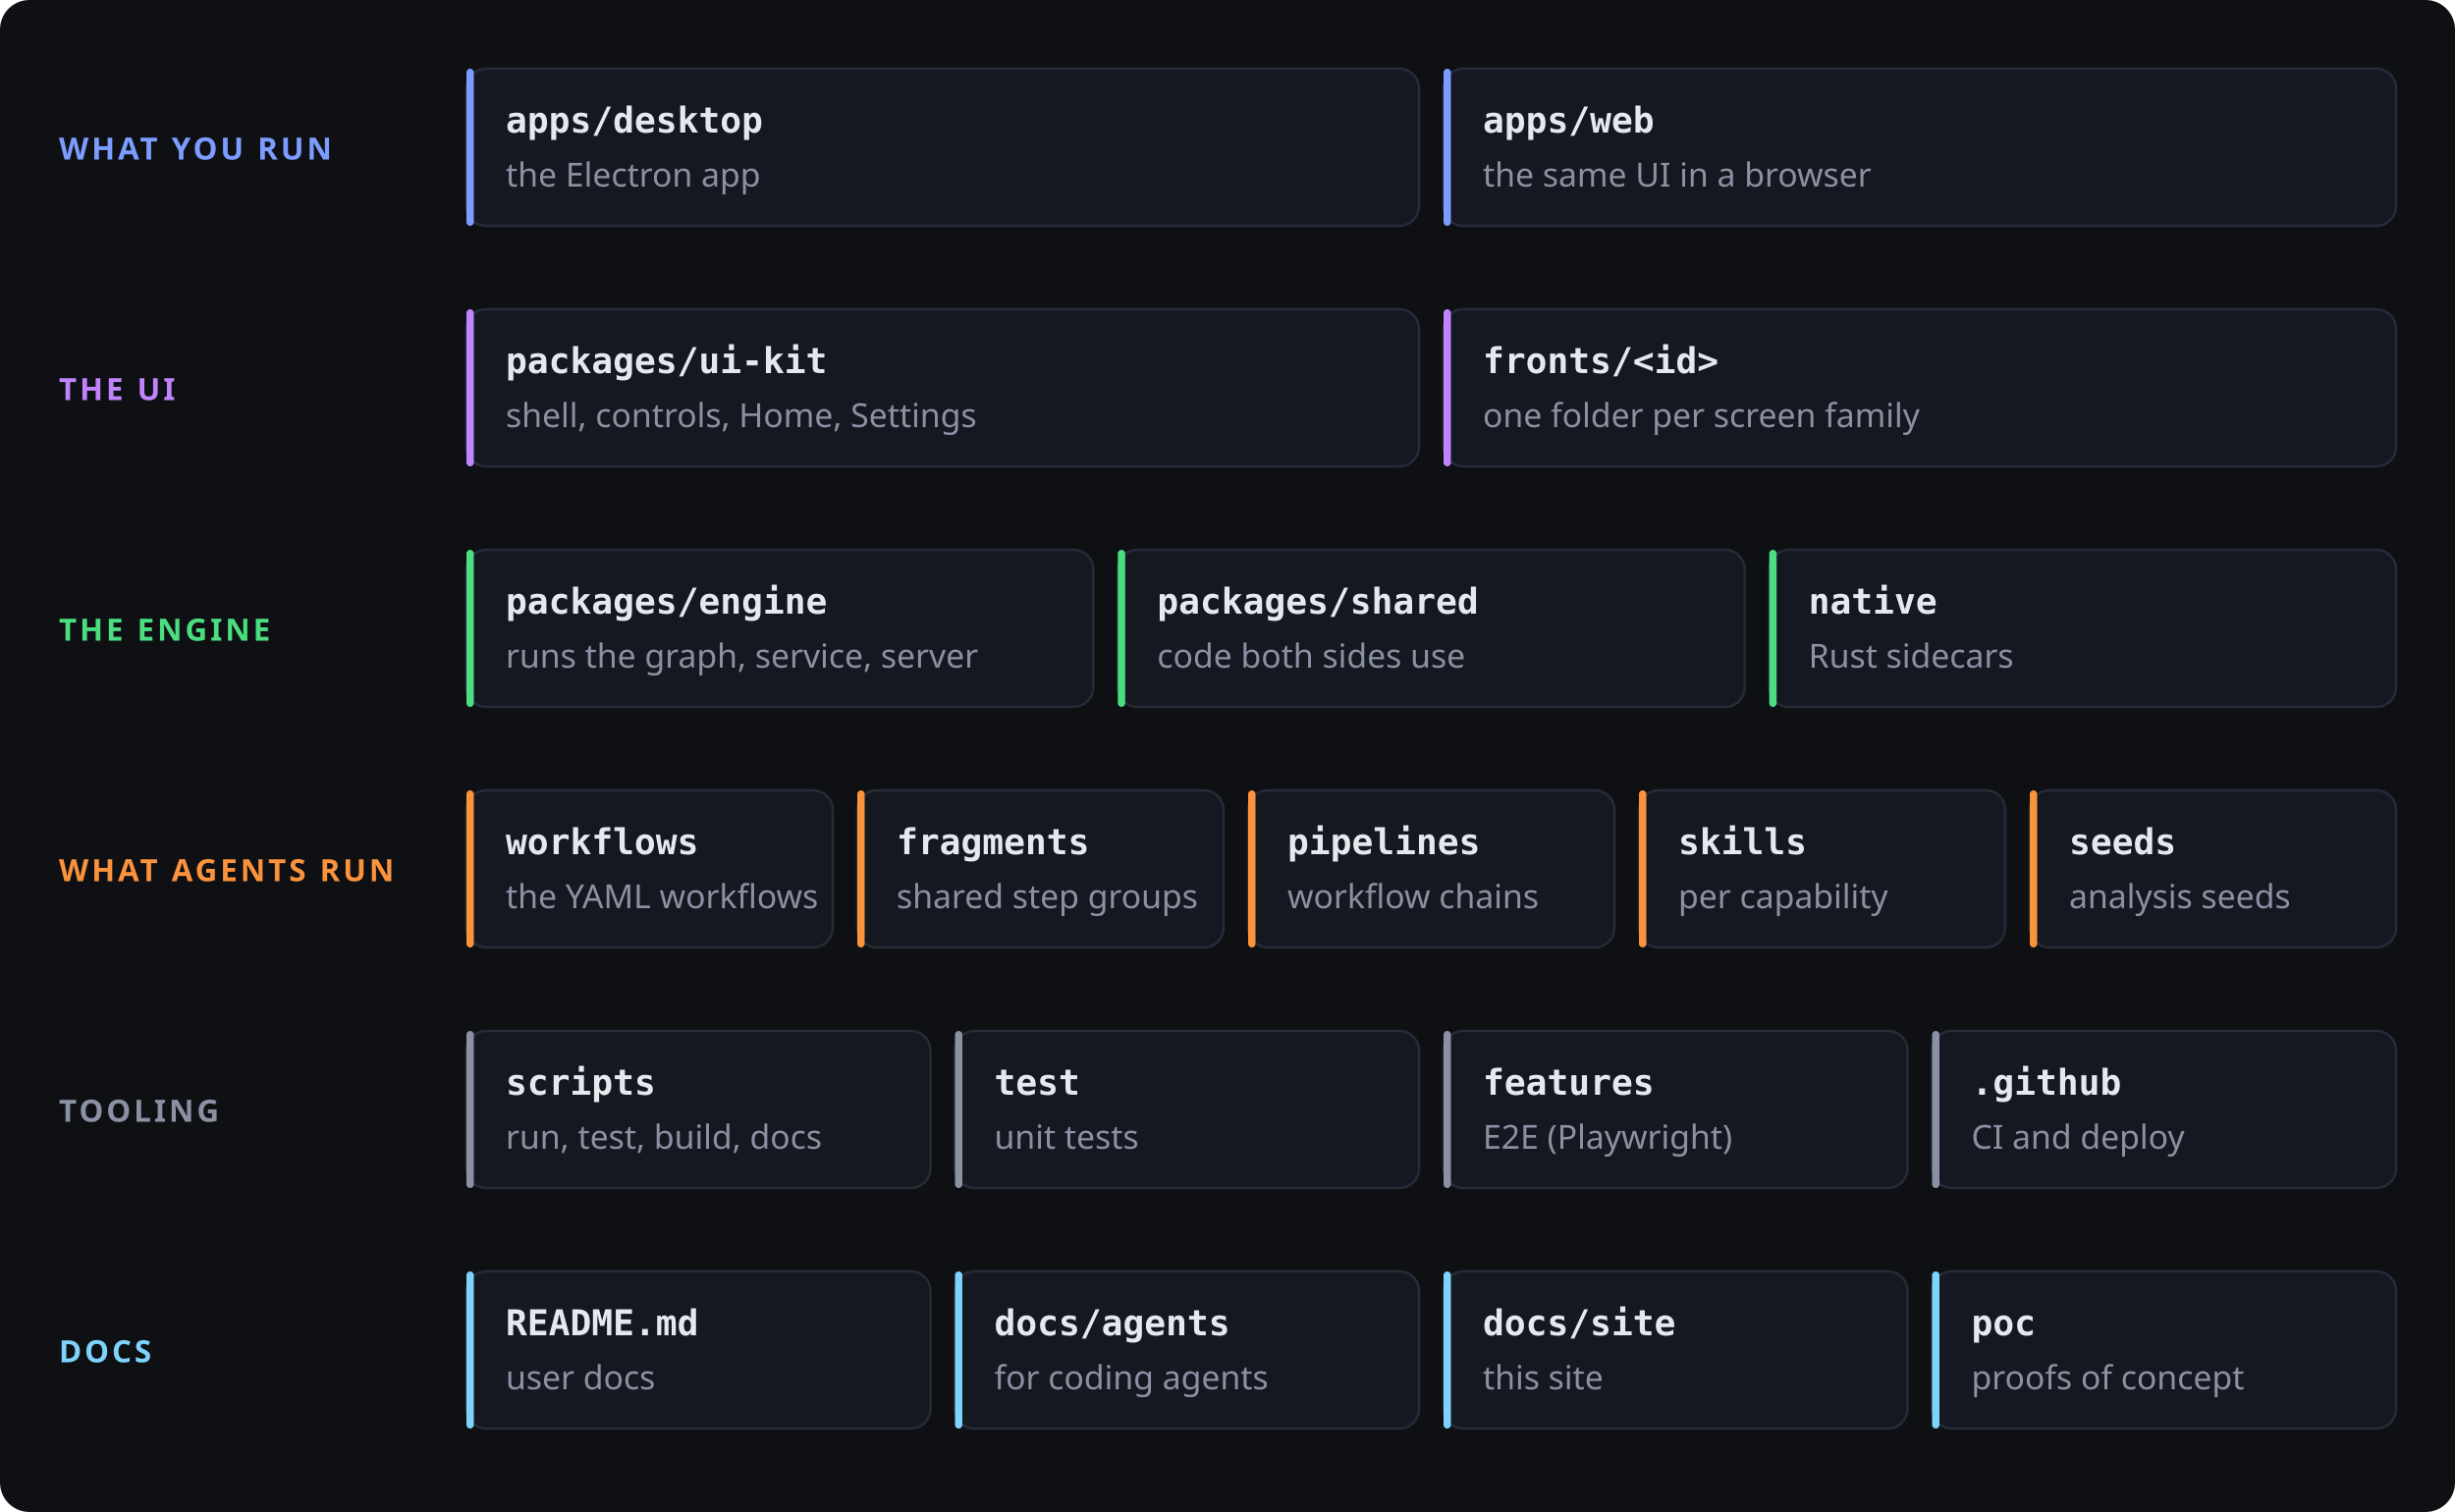
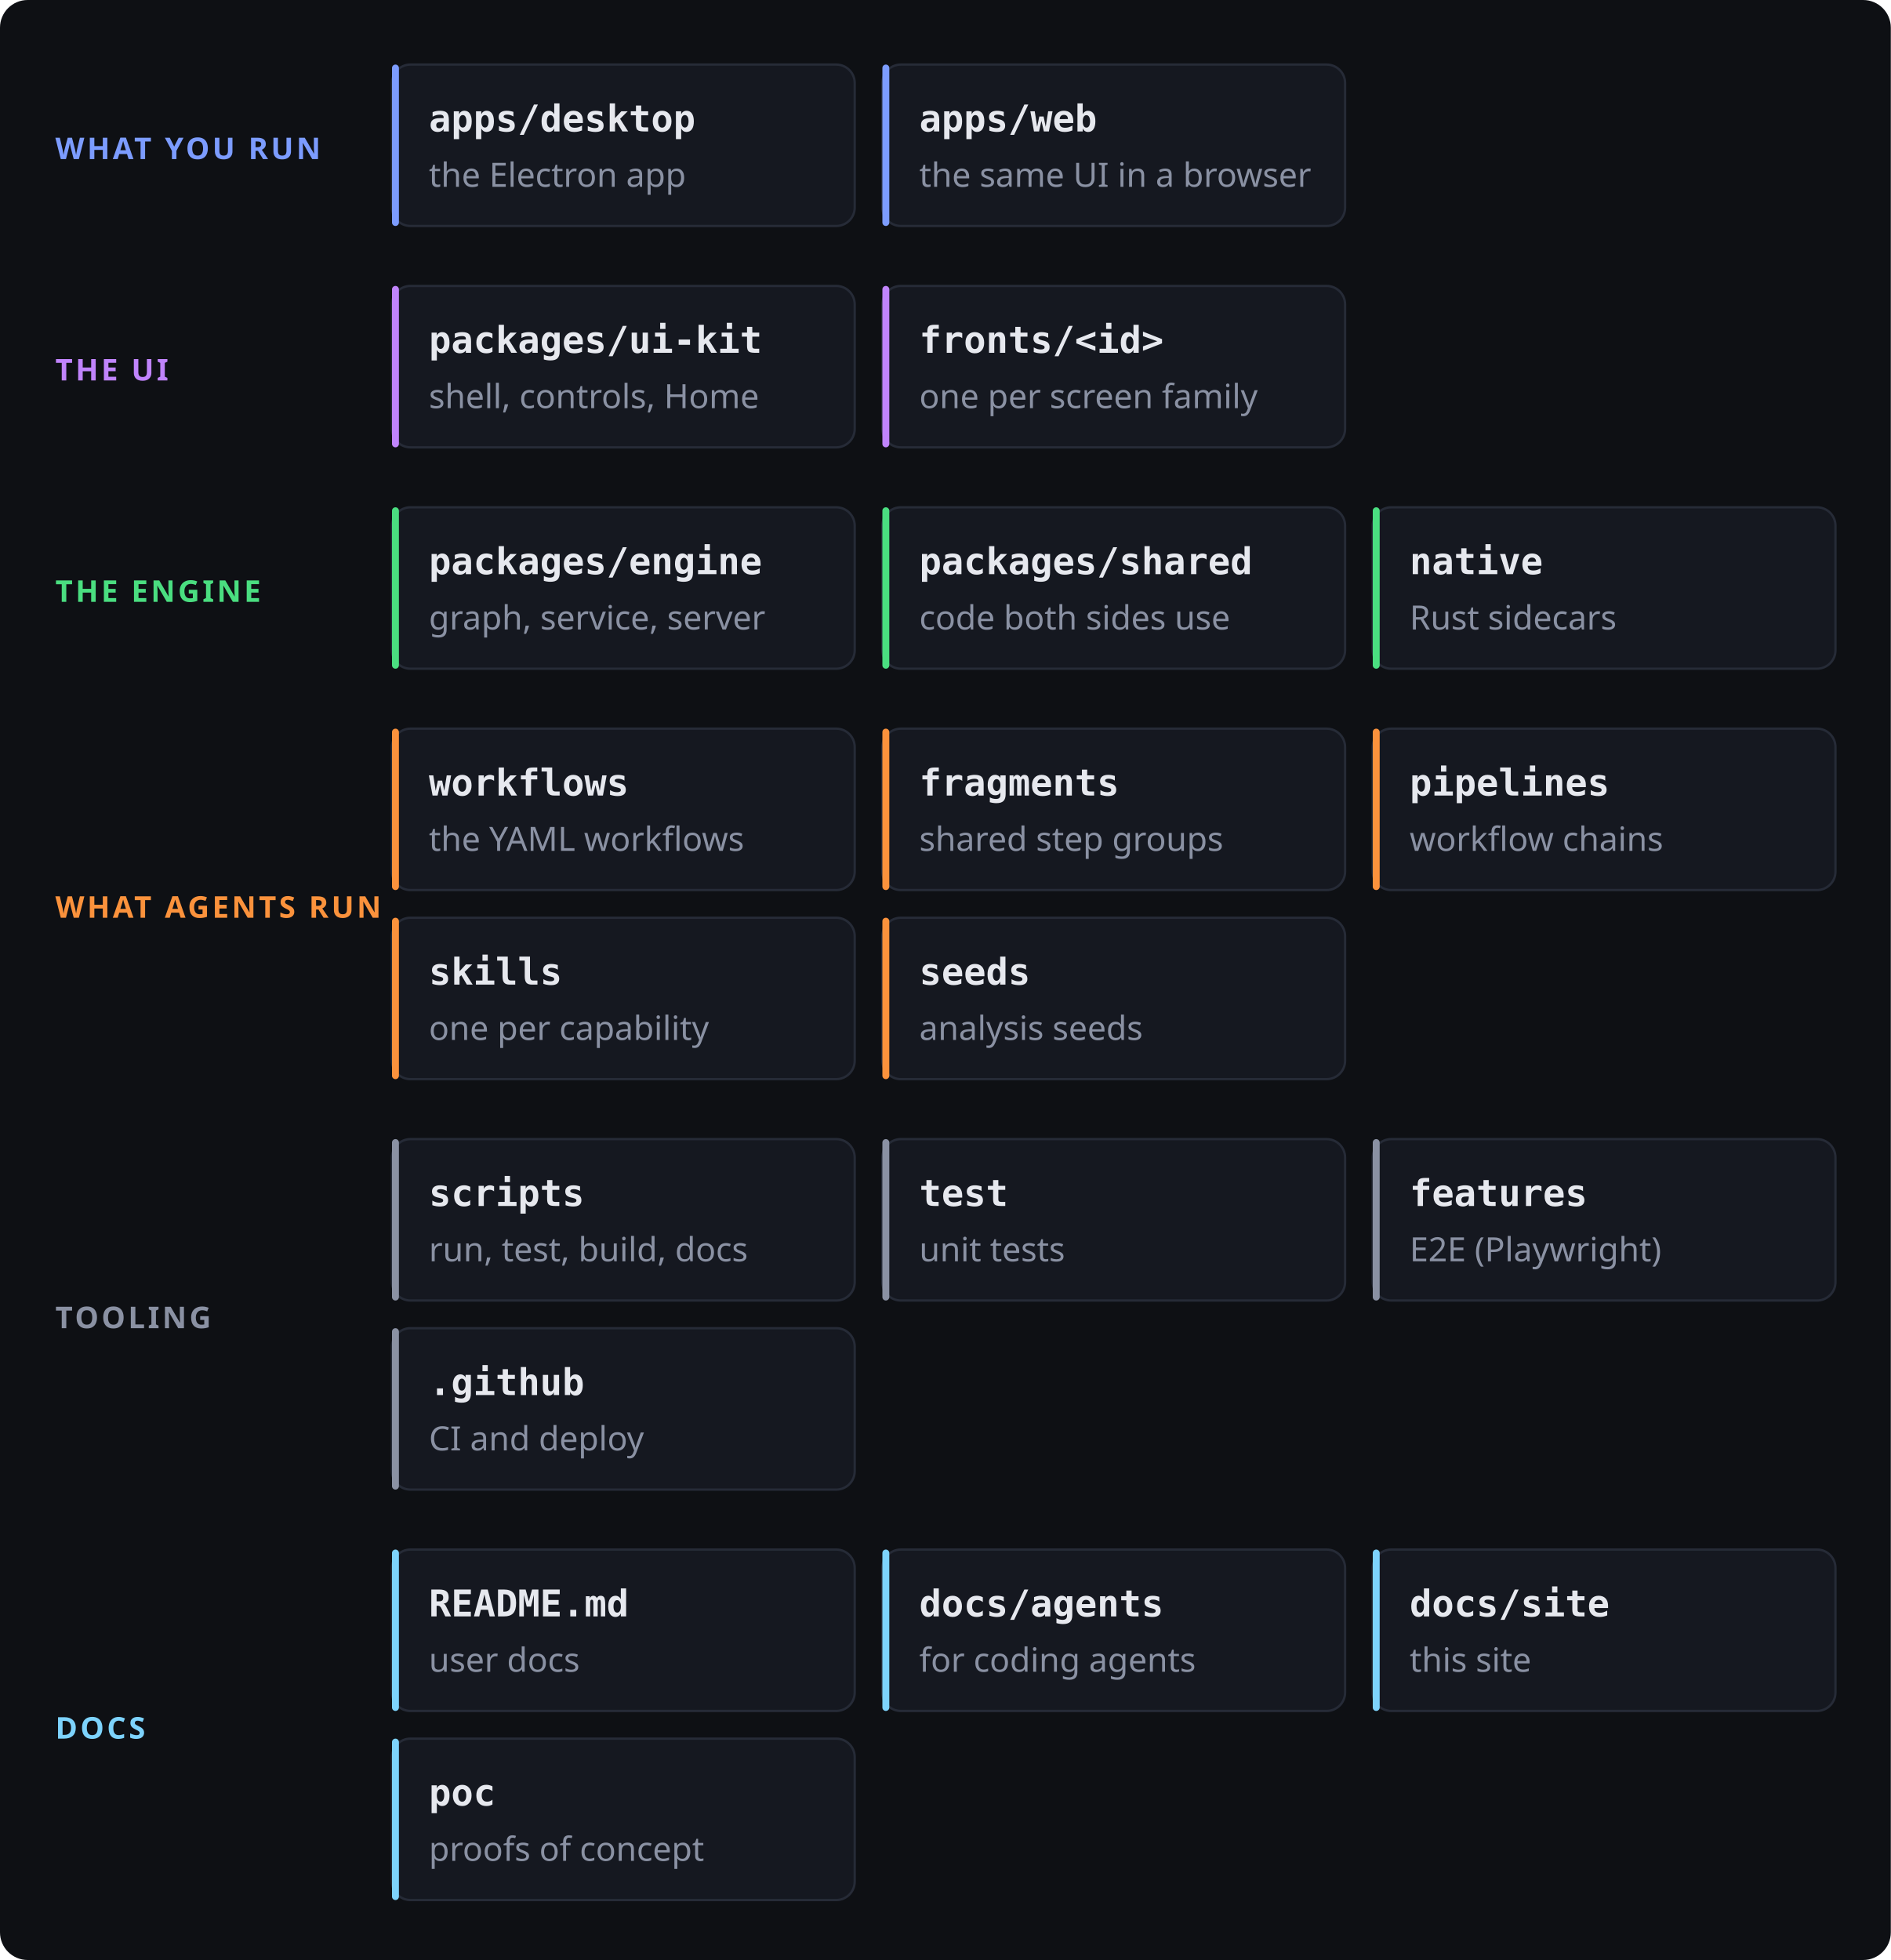
- <svg xmlns="http://www.w3.org/2000/svg" viewBox="0 0 1000 616" font-family="Segoe UI, system-ui, sans-serif" font-size="15">
-   <rect width="1000" height="616" rx="12" fill="#0e1014" />
+ <svg xmlns="http://www.w3.org/2000/svg" viewBox="0 0 820 850" width="820" height="850" font-family="Segoe UI, system-ui, sans-serif" font-size="16">
+   <rect width="820" height="850" rx="12" fill="#0e1014" />
  <defs>
    <marker id="a-g" viewBox="0 0 10 10" refX="9" refY="5" markerWidth="7" markerHeight="7" orient="auto-start-reverse">
      <path d="M0 0L10 5L0 10z" fill="#8a91a3" />
    </marker>
    <marker id="a-ok" viewBox="0 0 10 10" refX="9" refY="5" markerWidth="7" markerHeight="7" orient="auto-start-reverse">
      <path d="M0 0L10 5L0 10z" fill="#4ade80" />
    </marker>
    <marker id="a-warn" viewBox="0 0 10 10" refX="9" refY="5" markerWidth="7" markerHeight="7" orient="auto-start-reverse">
      <path d="M0 0L10 5L0 10z" fill="#fb923c" />
    </marker>
    <marker id="a-bad" viewBox="0 0 10 10" refX="9" refY="5" markerWidth="7" markerHeight="7" orient="auto-start-reverse">
      <path d="M0 0L10 5L0 10z" fill="#f87171" />
    </marker>
    <marker id="a-acc" viewBox="0 0 10 10" refX="9" refY="5" markerWidth="7" markerHeight="7" orient="auto-start-reverse">
      <path d="M0 0L10 5L0 10z" fill="#7c9cff" />
    </marker>
  </defs>
-   <text x="24" y="65" fill="#7c9cff" font-size="12.5" font-weight="700" text-anchor="start" letter-spacing="1.2">WHAT YOU RUN</text>
-   <rect x="190" y="28" width="388" height="64" rx="8" fill="#151820" stroke="#262b37" stroke-opacity="1" />
-   <rect x="190" y="28" width="3" height="64" rx="1.5" fill="#7c9cff" />
-   <text x="206" y="54" fill="#e6e8ee" font-size="14.5" font-weight="600" text-anchor="start" font-family="Cascadia Code, Consolas, SF Mono, Menlo, monospace">apps/desktop</text>
-   <text x="206" y="76" fill="#8a91a3" font-size="13.5" font-weight="400" text-anchor="start">the Electron app</text>
-   <rect x="588" y="28" width="388" height="64" rx="8" fill="#151820" stroke="#262b37" stroke-opacity="1" />
-   <rect x="588" y="28" width="3" height="64" rx="1.5" fill="#7c9cff" />
-   <text x="604" y="54" fill="#e6e8ee" font-size="14.5" font-weight="600" text-anchor="start" font-family="Cascadia Code, Consolas, SF Mono, Menlo, monospace">apps/web</text>
-   <text x="604" y="76" fill="#8a91a3" font-size="13.5" font-weight="400" text-anchor="start">the same UI in a browser</text>
-   <text x="24" y="163" fill="#c084fc" font-size="12.5" font-weight="700" text-anchor="start" letter-spacing="1.2">THE UI</text>
-   <rect x="190" y="126" width="388" height="64" rx="8" fill="#151820" stroke="#262b37" stroke-opacity="1" />
-   <rect x="190" y="126" width="3" height="64" rx="1.5" fill="#c084fc" />
-   <text x="206" y="152" fill="#e6e8ee" font-size="14.5" font-weight="600" text-anchor="start" font-family="Cascadia Code, Consolas, SF Mono, Menlo, monospace">packages/ui-kit</text>
-   <text x="206" y="174" fill="#8a91a3" font-size="13.5" font-weight="400" text-anchor="start">shell, controls, Home, Settings</text>
-   <rect x="588" y="126" width="388" height="64" rx="8" fill="#151820" stroke="#262b37" stroke-opacity="1" />
-   <rect x="588" y="126" width="3" height="64" rx="1.5" fill="#c084fc" />
-   <text x="604" y="152" fill="#e6e8ee" font-size="14.5" font-weight="600" text-anchor="start" font-family="Cascadia Code, Consolas, SF Mono, Menlo, monospace">fronts/&lt;id&gt;</text>
-   <text x="604" y="174" fill="#8a91a3" font-size="13.5" font-weight="400" text-anchor="start">one folder per screen family</text>
-   <text x="24" y="261" fill="#4ade80" font-size="12.5" font-weight="700" text-anchor="start" letter-spacing="1.2">THE ENGINE</text>
-   <rect x="190" y="224" width="255.333" height="64" rx="8" fill="#151820" stroke="#262b37" stroke-opacity="1" />
-   <rect x="190" y="224" width="3" height="64" rx="1.5" fill="#4ade80" />
-   <text x="206" y="250" fill="#e6e8ee" font-size="14.5" font-weight="600" text-anchor="start" font-family="Cascadia Code, Consolas, SF Mono, Menlo, monospace">packages/engine</text>
-   <text x="206" y="272" fill="#8a91a3" font-size="13.5" font-weight="400" text-anchor="start">runs the graph, service, server</text>
-   <rect x="455.333" y="224" width="255.333" height="64" rx="8" fill="#151820" stroke="#262b37" stroke-opacity="1" />
-   <rect x="455.333" y="224" width="3" height="64" rx="1.5" fill="#4ade80" />
-   <text x="471.333" y="250" fill="#e6e8ee" font-size="14.5" font-weight="600" text-anchor="start" font-family="Cascadia Code, Consolas, SF Mono, Menlo, monospace">packages/shared</text>
-   <text x="471.333" y="272" fill="#8a91a3" font-size="13.5" font-weight="400" text-anchor="start">code both sides use</text>
-   <rect x="720.667" y="224" width="255.333" height="64" rx="8" fill="#151820" stroke="#262b37" stroke-opacity="1" />
-   <rect x="720.667" y="224" width="3" height="64" rx="1.5" fill="#4ade80" />
-   <text x="736.667" y="250" fill="#e6e8ee" font-size="14.5" font-weight="600" text-anchor="start" font-family="Cascadia Code, Consolas, SF Mono, Menlo, monospace">native</text>
-   <text x="736.667" y="272" fill="#8a91a3" font-size="13.5" font-weight="400" text-anchor="start">Rust sidecars</text>
-   <text x="24" y="359" fill="#fb923c" font-size="12.5" font-weight="700" text-anchor="start" letter-spacing="1.2">WHAT AGENTS RUN</text>
-   <rect x="190" y="322" width="149.2" height="64" rx="8" fill="#151820" stroke="#262b37" stroke-opacity="1" />
-   <rect x="190" y="322" width="3" height="64" rx="1.5" fill="#fb923c" />
-   <text x="206" y="348" fill="#e6e8ee" font-size="14.5" font-weight="600" text-anchor="start" font-family="Cascadia Code, Consolas, SF Mono, Menlo, monospace">workflows</text>
-   <text x="206" y="370" fill="#8a91a3" font-size="13.5" font-weight="400" text-anchor="start">the YAML workflows</text>
-   <rect x="349.2" y="322" width="149.2" height="64" rx="8" fill="#151820" stroke="#262b37" stroke-opacity="1" />
-   <rect x="349.2" y="322" width="3" height="64" rx="1.5" fill="#fb923c" />
-   <text x="365.2" y="348" fill="#e6e8ee" font-size="14.5" font-weight="600" text-anchor="start" font-family="Cascadia Code, Consolas, SF Mono, Menlo, monospace">fragments</text>
-   <text x="365.2" y="370" fill="#8a91a3" font-size="13.5" font-weight="400" text-anchor="start">shared step groups</text>
-   <rect x="508.4" y="322" width="149.2" height="64" rx="8" fill="#151820" stroke="#262b37" stroke-opacity="1" />
-   <rect x="508.4" y="322" width="3" height="64" rx="1.5" fill="#fb923c" />
-   <text x="524.4" y="348" fill="#e6e8ee" font-size="14.5" font-weight="600" text-anchor="start" font-family="Cascadia Code, Consolas, SF Mono, Menlo, monospace">pipelines</text>
-   <text x="524.4" y="370" fill="#8a91a3" font-size="13.5" font-weight="400" text-anchor="start">workflow chains</text>
-   <rect x="667.6" y="322" width="149.2" height="64" rx="8" fill="#151820" stroke="#262b37" stroke-opacity="1" />
-   <rect x="667.6" y="322" width="3" height="64" rx="1.5" fill="#fb923c" />
-   <text x="683.6" y="348" fill="#e6e8ee" font-size="14.5" font-weight="600" text-anchor="start" font-family="Cascadia Code, Consolas, SF Mono, Menlo, monospace">skills</text>
-   <text x="683.6" y="370" fill="#8a91a3" font-size="13.5" font-weight="400" text-anchor="start">per capability</text>
-   <rect x="826.8" y="322" width="149.2" height="64" rx="8" fill="#151820" stroke="#262b37" stroke-opacity="1" />
-   <rect x="826.8" y="322" width="3" height="64" rx="1.5" fill="#fb923c" />
-   <text x="842.8" y="348" fill="#e6e8ee" font-size="14.5" font-weight="600" text-anchor="start" font-family="Cascadia Code, Consolas, SF Mono, Menlo, monospace">seeds</text>
-   <text x="842.8" y="370" fill="#8a91a3" font-size="13.5" font-weight="400" text-anchor="start">analysis seeds</text>
-   <text x="24" y="457" fill="#8a91a3" font-size="12.5" font-weight="700" text-anchor="start" letter-spacing="1.2">TOOLING</text>
-   <rect x="190" y="420" width="189" height="64" rx="8" fill="#151820" stroke="#262b37" stroke-opacity="1" />
-   <rect x="190" y="420" width="3" height="64" rx="1.5" fill="#8a91a3" />
-   <text x="206" y="446" fill="#e6e8ee" font-size="14.5" font-weight="600" text-anchor="start" font-family="Cascadia Code, Consolas, SF Mono, Menlo, monospace">scripts</text>
-   <text x="206" y="468" fill="#8a91a3" font-size="13.5" font-weight="400" text-anchor="start">run, test, build, docs</text>
-   <rect x="389" y="420" width="189" height="64" rx="8" fill="#151820" stroke="#262b37" stroke-opacity="1" />
-   <rect x="389" y="420" width="3" height="64" rx="1.5" fill="#8a91a3" />
-   <text x="405" y="446" fill="#e6e8ee" font-size="14.5" font-weight="600" text-anchor="start" font-family="Cascadia Code, Consolas, SF Mono, Menlo, monospace">test</text>
-   <text x="405" y="468" fill="#8a91a3" font-size="13.5" font-weight="400" text-anchor="start">unit tests</text>
-   <rect x="588" y="420" width="189" height="64" rx="8" fill="#151820" stroke="#262b37" stroke-opacity="1" />
-   <rect x="588" y="420" width="3" height="64" rx="1.5" fill="#8a91a3" />
-   <text x="604" y="446" fill="#e6e8ee" font-size="14.5" font-weight="600" text-anchor="start" font-family="Cascadia Code, Consolas, SF Mono, Menlo, monospace">features</text>
-   <text x="604" y="468" fill="#8a91a3" font-size="13.5" font-weight="400" text-anchor="start">E2E (Playwright)</text>
-   <rect x="787" y="420" width="189" height="64" rx="8" fill="#151820" stroke="#262b37" stroke-opacity="1" />
-   <rect x="787" y="420" width="3" height="64" rx="1.5" fill="#8a91a3" />
-   <text x="803" y="446" fill="#e6e8ee" font-size="14.5" font-weight="600" text-anchor="start" font-family="Cascadia Code, Consolas, SF Mono, Menlo, monospace">.github</text>
-   <text x="803" y="468" fill="#8a91a3" font-size="13.5" font-weight="400" text-anchor="start">CI and deploy</text>
-   <text x="24" y="555" fill="#7dd3fc" font-size="12.5" font-weight="700" text-anchor="start" letter-spacing="1.2">DOCS</text>
-   <rect x="190" y="518" width="189" height="64" rx="8" fill="#151820" stroke="#262b37" stroke-opacity="1" />
-   <rect x="190" y="518" width="3" height="64" rx="1.5" fill="#7dd3fc" />
-   <text x="206" y="544" fill="#e6e8ee" font-size="14.5" font-weight="600" text-anchor="start" font-family="Cascadia Code, Consolas, SF Mono, Menlo, monospace">README.md</text>
-   <text x="206" y="566" fill="#8a91a3" font-size="13.5" font-weight="400" text-anchor="start">user docs</text>
-   <rect x="389" y="518" width="189" height="64" rx="8" fill="#151820" stroke="#262b37" stroke-opacity="1" />
-   <rect x="389" y="518" width="3" height="64" rx="1.5" fill="#7dd3fc" />
-   <text x="405" y="544" fill="#e6e8ee" font-size="14.5" font-weight="600" text-anchor="start" font-family="Cascadia Code, Consolas, SF Mono, Menlo, monospace">docs/agents</text>
-   <text x="405" y="566" fill="#8a91a3" font-size="13.5" font-weight="400" text-anchor="start">for coding agents</text>
-   <rect x="588" y="518" width="189" height="64" rx="8" fill="#151820" stroke="#262b37" stroke-opacity="1" />
-   <rect x="588" y="518" width="3" height="64" rx="1.5" fill="#7dd3fc" />
-   <text x="604" y="544" fill="#e6e8ee" font-size="14.5" font-weight="600" text-anchor="start" font-family="Cascadia Code, Consolas, SF Mono, Menlo, monospace">docs/site</text>
-   <text x="604" y="566" fill="#8a91a3" font-size="13.5" font-weight="400" text-anchor="start">this site</text>
-   <rect x="787" y="518" width="189" height="64" rx="8" fill="#151820" stroke="#262b37" stroke-opacity="1" />
-   <rect x="787" y="518" width="3" height="64" rx="1.5" fill="#7dd3fc" />
-   <text x="803" y="544" fill="#e6e8ee" font-size="14.5" font-weight="600" text-anchor="start" font-family="Cascadia Code, Consolas, SF Mono, Menlo, monospace">poc</text>
-   <text x="803" y="566" fill="#8a91a3" font-size="13.5" font-weight="400" text-anchor="start">proofs of concept</text>
+   <text x="24" y="69" fill="#7c9cff" font-size="13" font-weight="700" text-anchor="start" letter-spacing="1.2">WHAT YOU RUN</text>
+   <rect x="170" y="28" width="200.667" height="70" rx="8" fill="#151820" stroke="#262b37" stroke-opacity="1" />
+   <rect x="170" y="28" width="3" height="70" rx="1.5" fill="#7c9cff" />
+   <text x="186" y="57" fill="#e6e8ee" font-size="16" font-weight="600" text-anchor="start" font-family="Cascadia Code, Consolas, SF Mono, Menlo, monospace">apps/desktop</text>
+   <text x="186" y="81" fill="#8a91a3" font-size="14.5" font-weight="400" text-anchor="start">the Electron app</text>
+   <rect x="382.667" y="28" width="200.667" height="70" rx="8" fill="#151820" stroke="#262b37" stroke-opacity="1" />
+   <rect x="382.667" y="28" width="3" height="70" rx="1.5" fill="#7c9cff" />
+   <text x="398.667" y="57" fill="#e6e8ee" font-size="16" font-weight="600" text-anchor="start" font-family="Cascadia Code, Consolas, SF Mono, Menlo, monospace">apps/web</text>
+   <text x="398.667" y="81" fill="#8a91a3" font-size="14.5" font-weight="400" text-anchor="start">the same UI in a browser</text>
+   <text x="24" y="165" fill="#c084fc" font-size="13" font-weight="700" text-anchor="start" letter-spacing="1.2">THE UI</text>
+   <rect x="170" y="124" width="200.667" height="70" rx="8" fill="#151820" stroke="#262b37" stroke-opacity="1" />
+   <rect x="170" y="124" width="3" height="70" rx="1.5" fill="#c084fc" />
+   <text x="186" y="153" fill="#e6e8ee" font-size="16" font-weight="600" text-anchor="start" font-family="Cascadia Code, Consolas, SF Mono, Menlo, monospace">packages/ui-kit</text>
+   <text x="186" y="177" fill="#8a91a3" font-size="14.5" font-weight="400" text-anchor="start">shell, controls, Home</text>
+   <rect x="382.667" y="124" width="200.667" height="70" rx="8" fill="#151820" stroke="#262b37" stroke-opacity="1" />
+   <rect x="382.667" y="124" width="3" height="70" rx="1.5" fill="#c084fc" />
+   <text x="398.667" y="153" fill="#e6e8ee" font-size="16" font-weight="600" text-anchor="start" font-family="Cascadia Code, Consolas, SF Mono, Menlo, monospace">fronts/&lt;id&gt;</text>
+   <text x="398.667" y="177" fill="#8a91a3" font-size="14.5" font-weight="400" text-anchor="start">one per screen family</text>
+   <text x="24" y="261" fill="#4ade80" font-size="13" font-weight="700" text-anchor="start" letter-spacing="1.2">THE ENGINE</text>
+   <rect x="170" y="220" width="200.667" height="70" rx="8" fill="#151820" stroke="#262b37" stroke-opacity="1" />
+   <rect x="170" y="220" width="3" height="70" rx="1.5" fill="#4ade80" />
+   <text x="186" y="249" fill="#e6e8ee" font-size="16" font-weight="600" text-anchor="start" font-family="Cascadia Code, Consolas, SF Mono, Menlo, monospace">packages/engine</text>
+   <text x="186" y="273" fill="#8a91a3" font-size="14.5" font-weight="400" text-anchor="start">graph, service, server</text>
+   <rect x="382.667" y="220" width="200.667" height="70" rx="8" fill="#151820" stroke="#262b37" stroke-opacity="1" />
+   <rect x="382.667" y="220" width="3" height="70" rx="1.5" fill="#4ade80" />
+   <text x="398.667" y="249" fill="#e6e8ee" font-size="16" font-weight="600" text-anchor="start" font-family="Cascadia Code, Consolas, SF Mono, Menlo, monospace">packages/shared</text>
+   <text x="398.667" y="273" fill="#8a91a3" font-size="14.5" font-weight="400" text-anchor="start">code both sides use</text>
+   <rect x="595.333" y="220" width="200.667" height="70" rx="8" fill="#151820" stroke="#262b37" stroke-opacity="1" />
+   <rect x="595.333" y="220" width="3" height="70" rx="1.5" fill="#4ade80" />
+   <text x="611.333" y="249" fill="#e6e8ee" font-size="16" font-weight="600" text-anchor="start" font-family="Cascadia Code, Consolas, SF Mono, Menlo, monospace">native</text>
+   <text x="611.333" y="273" fill="#8a91a3" font-size="14.5" font-weight="400" text-anchor="start">Rust sidecars</text>
+   <text x="24" y="398" fill="#fb923c" font-size="13" font-weight="700" text-anchor="start" letter-spacing="1.2">WHAT AGENTS RUN</text>
+   <rect x="170" y="316" width="200.667" height="70" rx="8" fill="#151820" stroke="#262b37" stroke-opacity="1" />
+   <rect x="170" y="316" width="3" height="70" rx="1.5" fill="#fb923c" />
+   <text x="186" y="345" fill="#e6e8ee" font-size="16" font-weight="600" text-anchor="start" font-family="Cascadia Code, Consolas, SF Mono, Menlo, monospace">workflows</text>
+   <text x="186" y="369" fill="#8a91a3" font-size="14.5" font-weight="400" text-anchor="start">the YAML workflows</text>
+   <rect x="382.667" y="316" width="200.667" height="70" rx="8" fill="#151820" stroke="#262b37" stroke-opacity="1" />
+   <rect x="382.667" y="316" width="3" height="70" rx="1.5" fill="#fb923c" />
+   <text x="398.667" y="345" fill="#e6e8ee" font-size="16" font-weight="600" text-anchor="start" font-family="Cascadia Code, Consolas, SF Mono, Menlo, monospace">fragments</text>
+   <text x="398.667" y="369" fill="#8a91a3" font-size="14.5" font-weight="400" text-anchor="start">shared step groups</text>
+   <rect x="595.333" y="316" width="200.667" height="70" rx="8" fill="#151820" stroke="#262b37" stroke-opacity="1" />
+   <rect x="595.333" y="316" width="3" height="70" rx="1.5" fill="#fb923c" />
+   <text x="611.333" y="345" fill="#e6e8ee" font-size="16" font-weight="600" text-anchor="start" font-family="Cascadia Code, Consolas, SF Mono, Menlo, monospace">pipelines</text>
+   <text x="611.333" y="369" fill="#8a91a3" font-size="14.5" font-weight="400" text-anchor="start">workflow chains</text>
+   <rect x="170" y="398" width="200.667" height="70" rx="8" fill="#151820" stroke="#262b37" stroke-opacity="1" />
+   <rect x="170" y="398" width="3" height="70" rx="1.5" fill="#fb923c" />
+   <text x="186" y="427" fill="#e6e8ee" font-size="16" font-weight="600" text-anchor="start" font-family="Cascadia Code, Consolas, SF Mono, Menlo, monospace">skills</text>
+   <text x="186" y="451" fill="#8a91a3" font-size="14.5" font-weight="400" text-anchor="start">one per capability</text>
+   <rect x="382.667" y="398" width="200.667" height="70" rx="8" fill="#151820" stroke="#262b37" stroke-opacity="1" />
+   <rect x="382.667" y="398" width="3" height="70" rx="1.5" fill="#fb923c" />
+   <text x="398.667" y="427" fill="#e6e8ee" font-size="16" font-weight="600" text-anchor="start" font-family="Cascadia Code, Consolas, SF Mono, Menlo, monospace">seeds</text>
+   <text x="398.667" y="451" fill="#8a91a3" font-size="14.5" font-weight="400" text-anchor="start">analysis seeds</text>
+   <text x="24" y="576" fill="#8a91a3" font-size="13" font-weight="700" text-anchor="start" letter-spacing="1.2">TOOLING</text>
+   <rect x="170" y="494" width="200.667" height="70" rx="8" fill="#151820" stroke="#262b37" stroke-opacity="1" />
+   <rect x="170" y="494" width="3" height="70" rx="1.5" fill="#8a91a3" />
+   <text x="186" y="523" fill="#e6e8ee" font-size="16" font-weight="600" text-anchor="start" font-family="Cascadia Code, Consolas, SF Mono, Menlo, monospace">scripts</text>
+   <text x="186" y="547" fill="#8a91a3" font-size="14.5" font-weight="400" text-anchor="start">run, test, build, docs</text>
+   <rect x="382.667" y="494" width="200.667" height="70" rx="8" fill="#151820" stroke="#262b37" stroke-opacity="1" />
+   <rect x="382.667" y="494" width="3" height="70" rx="1.5" fill="#8a91a3" />
+   <text x="398.667" y="523" fill="#e6e8ee" font-size="16" font-weight="600" text-anchor="start" font-family="Cascadia Code, Consolas, SF Mono, Menlo, monospace">test</text>
+   <text x="398.667" y="547" fill="#8a91a3" font-size="14.5" font-weight="400" text-anchor="start">unit tests</text>
+   <rect x="595.333" y="494" width="200.667" height="70" rx="8" fill="#151820" stroke="#262b37" stroke-opacity="1" />
+   <rect x="595.333" y="494" width="3" height="70" rx="1.5" fill="#8a91a3" />
+   <text x="611.333" y="523" fill="#e6e8ee" font-size="16" font-weight="600" text-anchor="start" font-family="Cascadia Code, Consolas, SF Mono, Menlo, monospace">features</text>
+   <text x="611.333" y="547" fill="#8a91a3" font-size="14.5" font-weight="400" text-anchor="start">E2E (Playwright)</text>
+   <rect x="170" y="576" width="200.667" height="70" rx="8" fill="#151820" stroke="#262b37" stroke-opacity="1" />
+   <rect x="170" y="576" width="3" height="70" rx="1.5" fill="#8a91a3" />
+   <text x="186" y="605" fill="#e6e8ee" font-size="16" font-weight="600" text-anchor="start" font-family="Cascadia Code, Consolas, SF Mono, Menlo, monospace">.github</text>
+   <text x="186" y="629" fill="#8a91a3" font-size="14.5" font-weight="400" text-anchor="start">CI and deploy</text>
+   <text x="24" y="754" fill="#7dd3fc" font-size="13" font-weight="700" text-anchor="start" letter-spacing="1.2">DOCS</text>
+   <rect x="170" y="672" width="200.667" height="70" rx="8" fill="#151820" stroke="#262b37" stroke-opacity="1" />
+   <rect x="170" y="672" width="3" height="70" rx="1.5" fill="#7dd3fc" />
+   <text x="186" y="701" fill="#e6e8ee" font-size="16" font-weight="600" text-anchor="start" font-family="Cascadia Code, Consolas, SF Mono, Menlo, monospace">README.md</text>
+   <text x="186" y="725" fill="#8a91a3" font-size="14.5" font-weight="400" text-anchor="start">user docs</text>
+   <rect x="382.667" y="672" width="200.667" height="70" rx="8" fill="#151820" stroke="#262b37" stroke-opacity="1" />
+   <rect x="382.667" y="672" width="3" height="70" rx="1.5" fill="#7dd3fc" />
+   <text x="398.667" y="701" fill="#e6e8ee" font-size="16" font-weight="600" text-anchor="start" font-family="Cascadia Code, Consolas, SF Mono, Menlo, monospace">docs/agents</text>
+   <text x="398.667" y="725" fill="#8a91a3" font-size="14.5" font-weight="400" text-anchor="start">for coding agents</text>
+   <rect x="595.333" y="672" width="200.667" height="70" rx="8" fill="#151820" stroke="#262b37" stroke-opacity="1" />
+   <rect x="595.333" y="672" width="3" height="70" rx="1.5" fill="#7dd3fc" />
+   <text x="611.333" y="701" fill="#e6e8ee" font-size="16" font-weight="600" text-anchor="start" font-family="Cascadia Code, Consolas, SF Mono, Menlo, monospace">docs/site</text>
+   <text x="611.333" y="725" fill="#8a91a3" font-size="14.5" font-weight="400" text-anchor="start">this site</text>
+   <rect x="170" y="754" width="200.667" height="70" rx="8" fill="#151820" stroke="#262b37" stroke-opacity="1" />
+   <rect x="170" y="754" width="3" height="70" rx="1.5" fill="#7dd3fc" />
+   <text x="186" y="783" fill="#e6e8ee" font-size="16" font-weight="600" text-anchor="start" font-family="Cascadia Code, Consolas, SF Mono, Menlo, monospace">poc</text>
+   <text x="186" y="807" fill="#8a91a3" font-size="14.5" font-weight="400" text-anchor="start">proofs of concept</text>
</svg>
